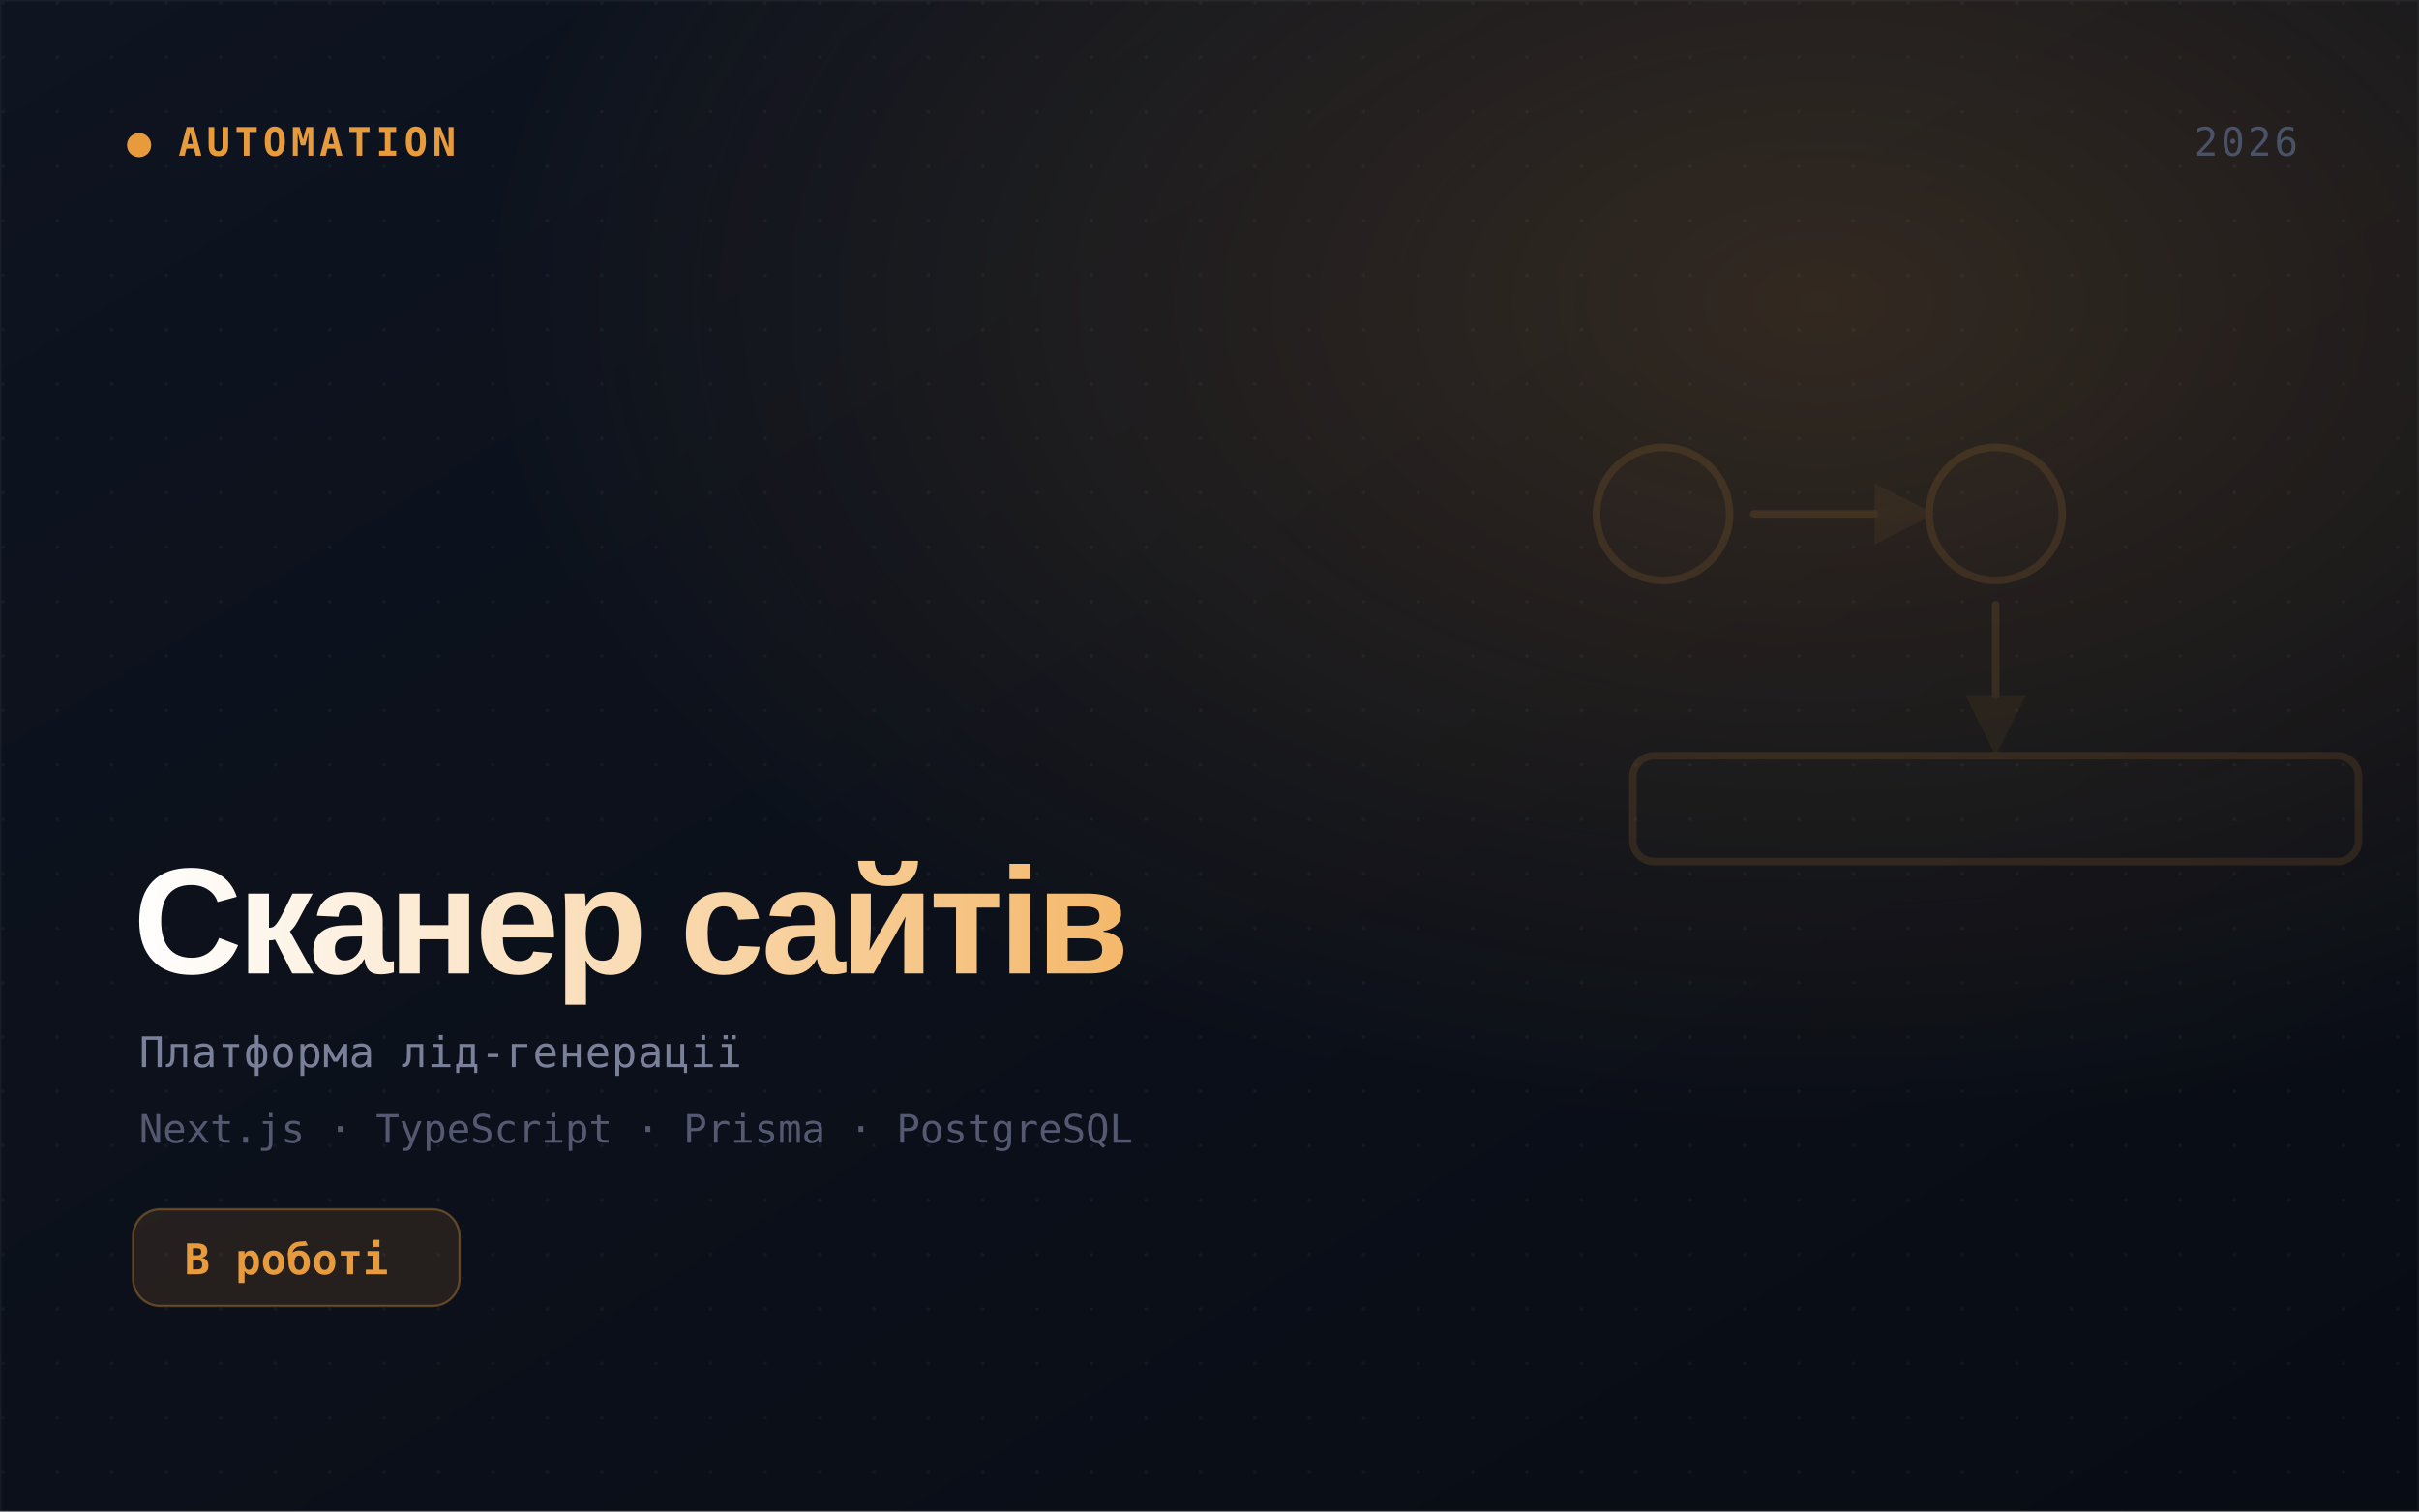
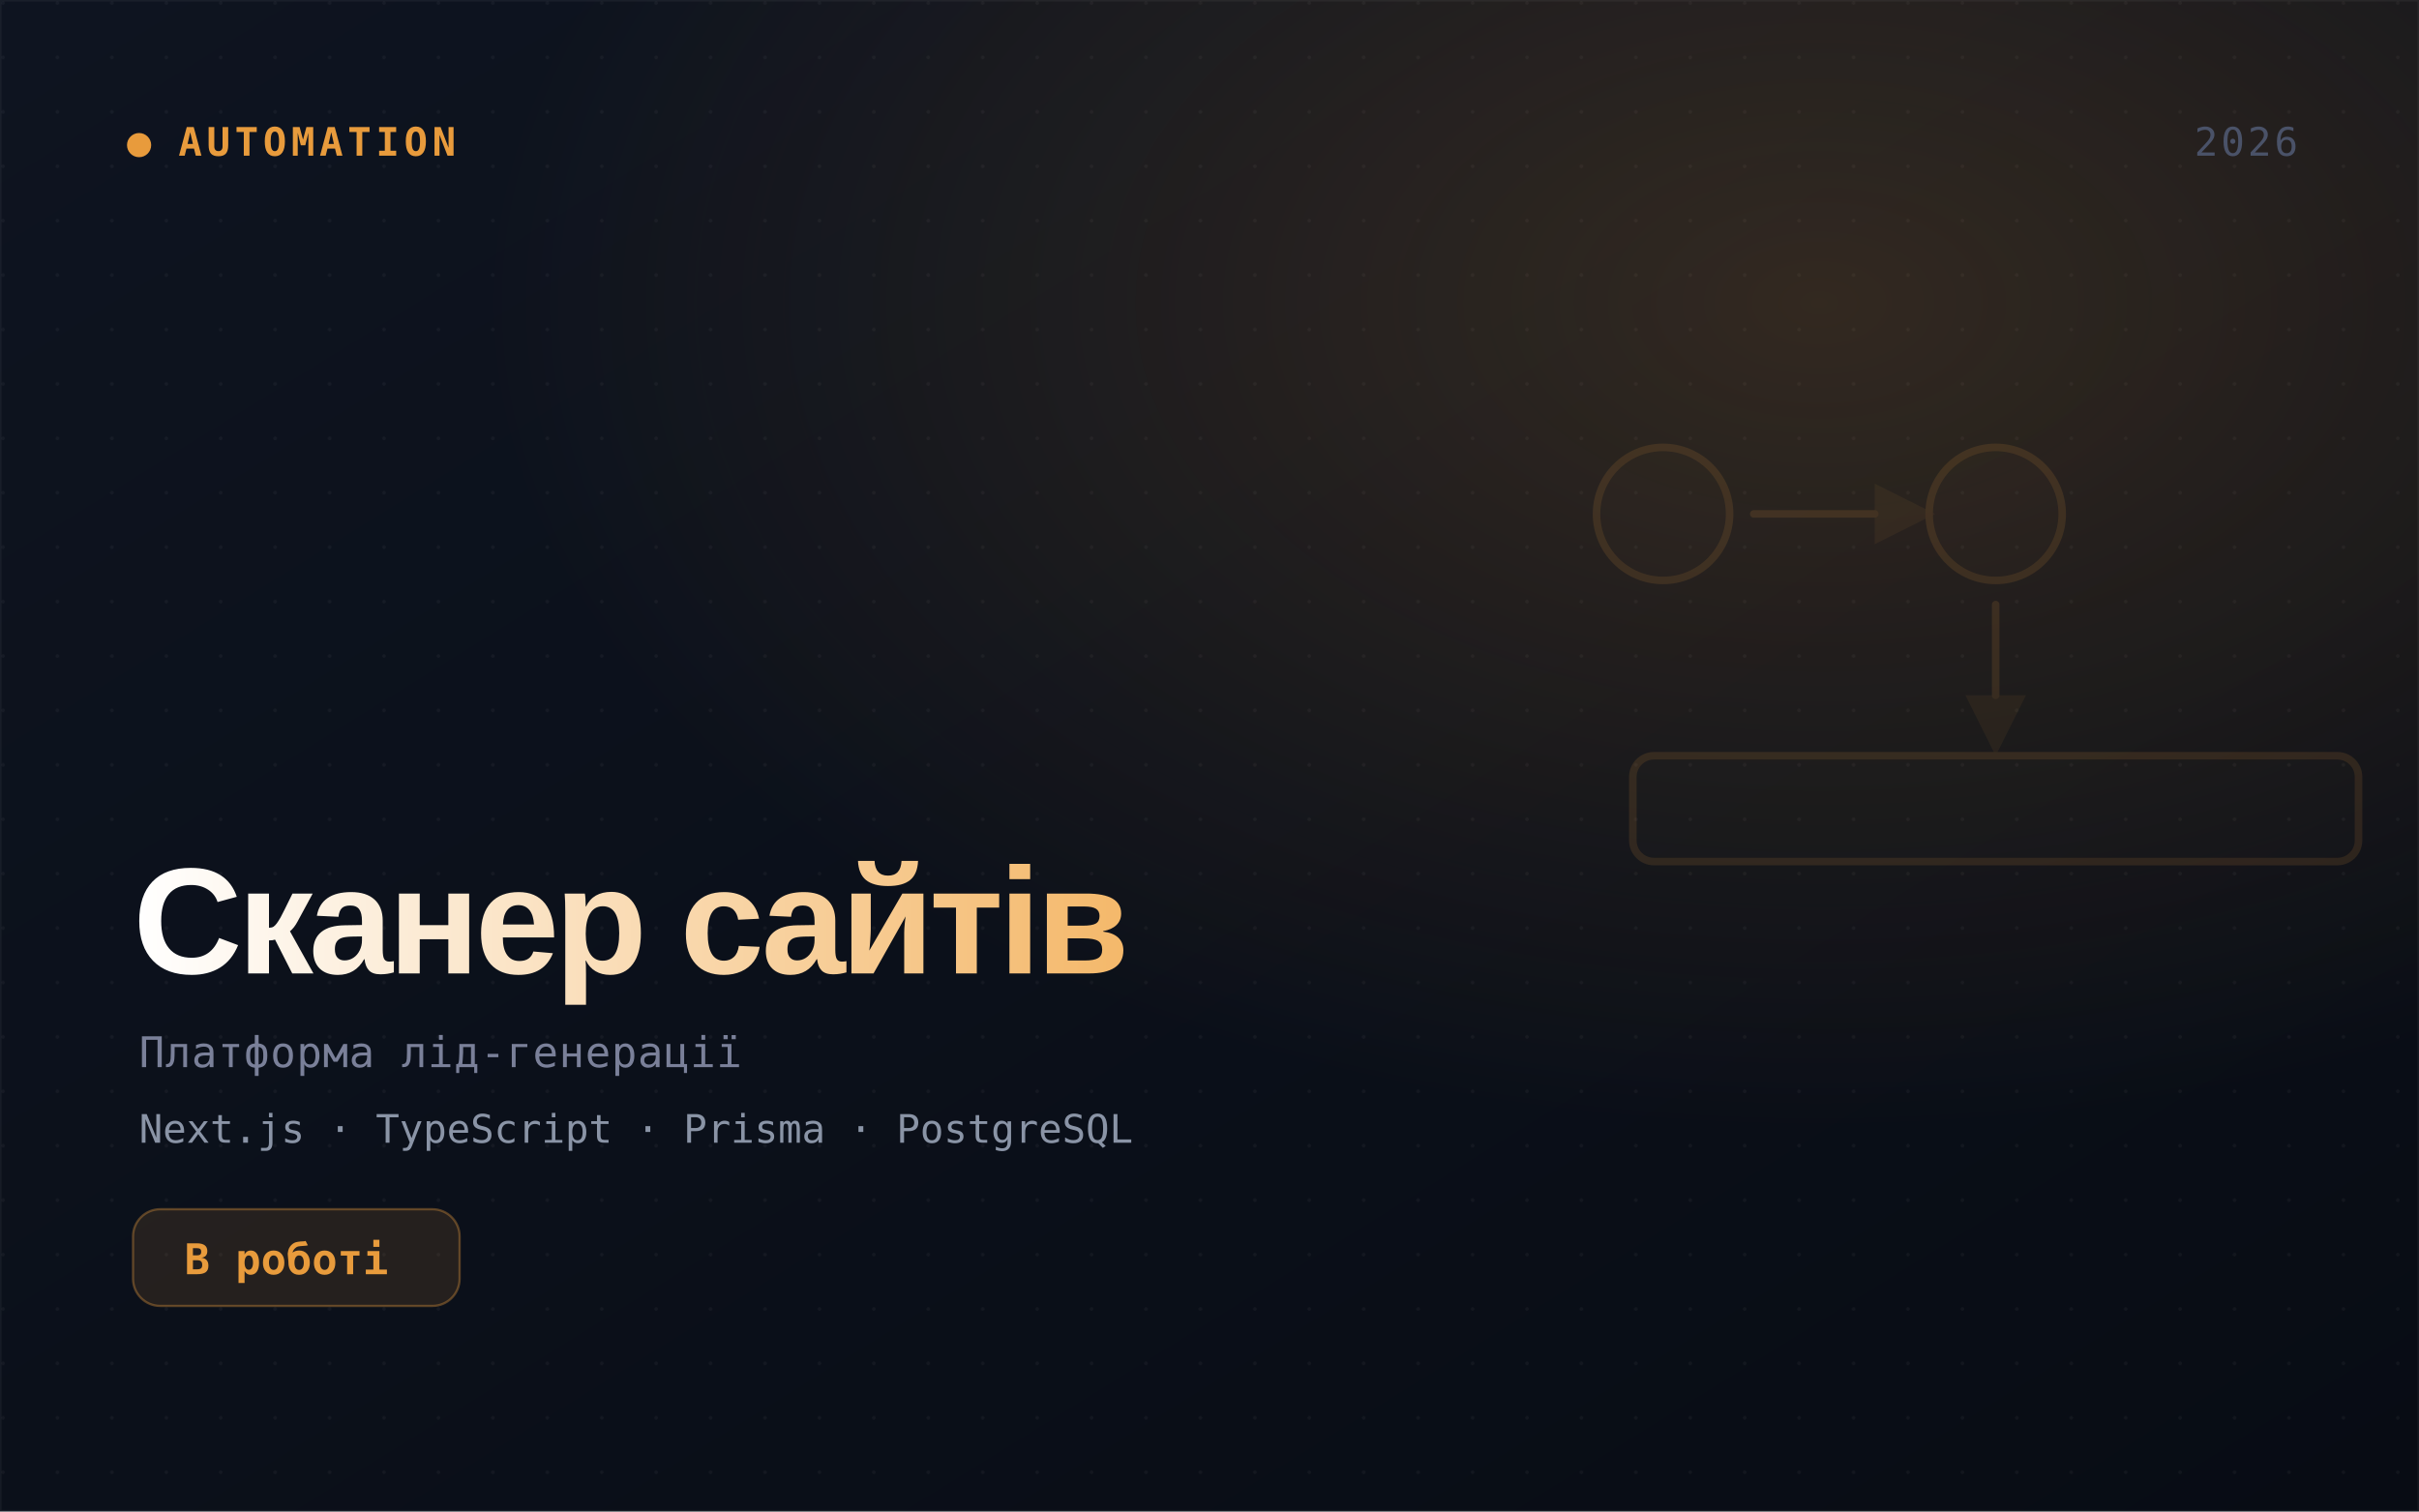
<svg xmlns="http://www.w3.org/2000/svg" width="1600" height="1000" viewBox="0 0 1600 1000" font-family="system-ui,Segoe UI,Arial,sans-serif">
  <defs>
    <linearGradient id="bg" x1="0" y1="0" x2="1" y2="1">
      <stop offset="0" stop-color="#0E1420" />
      <stop offset="1" stop-color="#080C14" />
    </linearGradient>
    <radialGradient id="glow" cx="0.75" cy="0.2" r="0.55">
      <stop offset="0" stop-color="#E89B3C" stop-opacity="0.18" />
      <stop offset="1" stop-color="#E89B3C" stop-opacity="0" />
    </radialGradient>
    <linearGradient id="title" x1="0" y1="0" x2="1" y2="0">
      <stop offset="0" stop-color="#FFFFFF" />
      <stop offset="1" stop-color="#F4B86A" />
    </linearGradient>
    <pattern id="dots" width="36" height="36" patternUnits="userSpaceOnUse">
      <circle cx="2" cy="2" r="1.2" fill="#FFFFFF" opacity="0.04" />
    </pattern>
  </defs>
  <rect width="1600" height="1000" fill="url(#bg)" />
  <rect width="1600" height="1000" fill="url(#dots)" />
  <rect width="1600" height="1000" fill="url(#glow)" />
  <g opacity="0.13" stroke="#E89B3C" stroke-width="5" fill="none" stroke-linecap="round" stroke-linejoin="round">
    <circle cx="1100" cy="340" r="44" fill="#E89B3C" fill-opacity="0.1" />
    <line x1="1160" y1="340" x2="1240" y2="340" />
    <polygon points="1240,320 1280,340 1240,360" fill="#E89B3C" stroke="none" opacity="0.5" />
    <circle cx="1320" cy="340" r="44" fill="#E89B3C" fill-opacity="0.1" />
    <line x1="1320" y1="400" x2="1320" y2="460" />
    <polygon points="1300,460 1320,500 1340,460" fill="#E89B3C" stroke="none" opacity="0.5" />
    <rect x="1080" y="500" width="480" height="70" rx="14" fill="#E89B3C" fill-opacity="0.08" />
  </g>
  <g font-family="JetBrains Mono,Consolas,monospace">
    <circle cx="92" cy="96" r="8" fill="#E89B3C" />
    <text x="118" y="103" font-size="26" letter-spacing="3" fill="#E89B3C" font-weight="600">AUTOMATION</text>
    <text x="1520" y="103" font-size="26" letter-spacing="2" fill="#4A5268" text-anchor="end">2026</text>
  </g>
  <text x="88" y="644" font-size="100" font-weight="700" letter-spacing="-3" fill="url(#title)">Сканер сайтів</text>
  <text x="92" y="706" font-family="JetBrains Mono,Consolas,monospace" font-size="28" fill="#7A8099" letter-spacing="0.5">Платформа лід-генерації</text>
-   <text x="92" y="756" font-family="JetBrains Mono,Consolas,monospace" font-size="26" fill="#545870">Next.js · TypeScript · Prisma · PostgreSQL</text>
+   <text x="92" y="756" font-family="JetBrains Mono,Consolas,monospace" font-size="26" fill="#8A94A6">Next.js · TypeScript · Prisma · PostgreSQL</text>
  <rect x="88" y="800" width="216" height="64" rx="18" fill="#E89B3C" opacity="0.12" />
  <rect x="88" y="800" width="216" height="64" rx="18" fill="none" stroke="#E89B3C" stroke-opacity="0.35" stroke-width="1.5" />
  <text x="122" y="843" font-family="JetBrains Mono,Consolas,monospace" font-size="28" font-weight="600" fill="#E89B3C">В роботі</text>
  <rect x="0.5" y="0.5" width="1599" height="999" fill="none" stroke="#FFFFFF" stroke-opacity="0.05" />
</svg>
